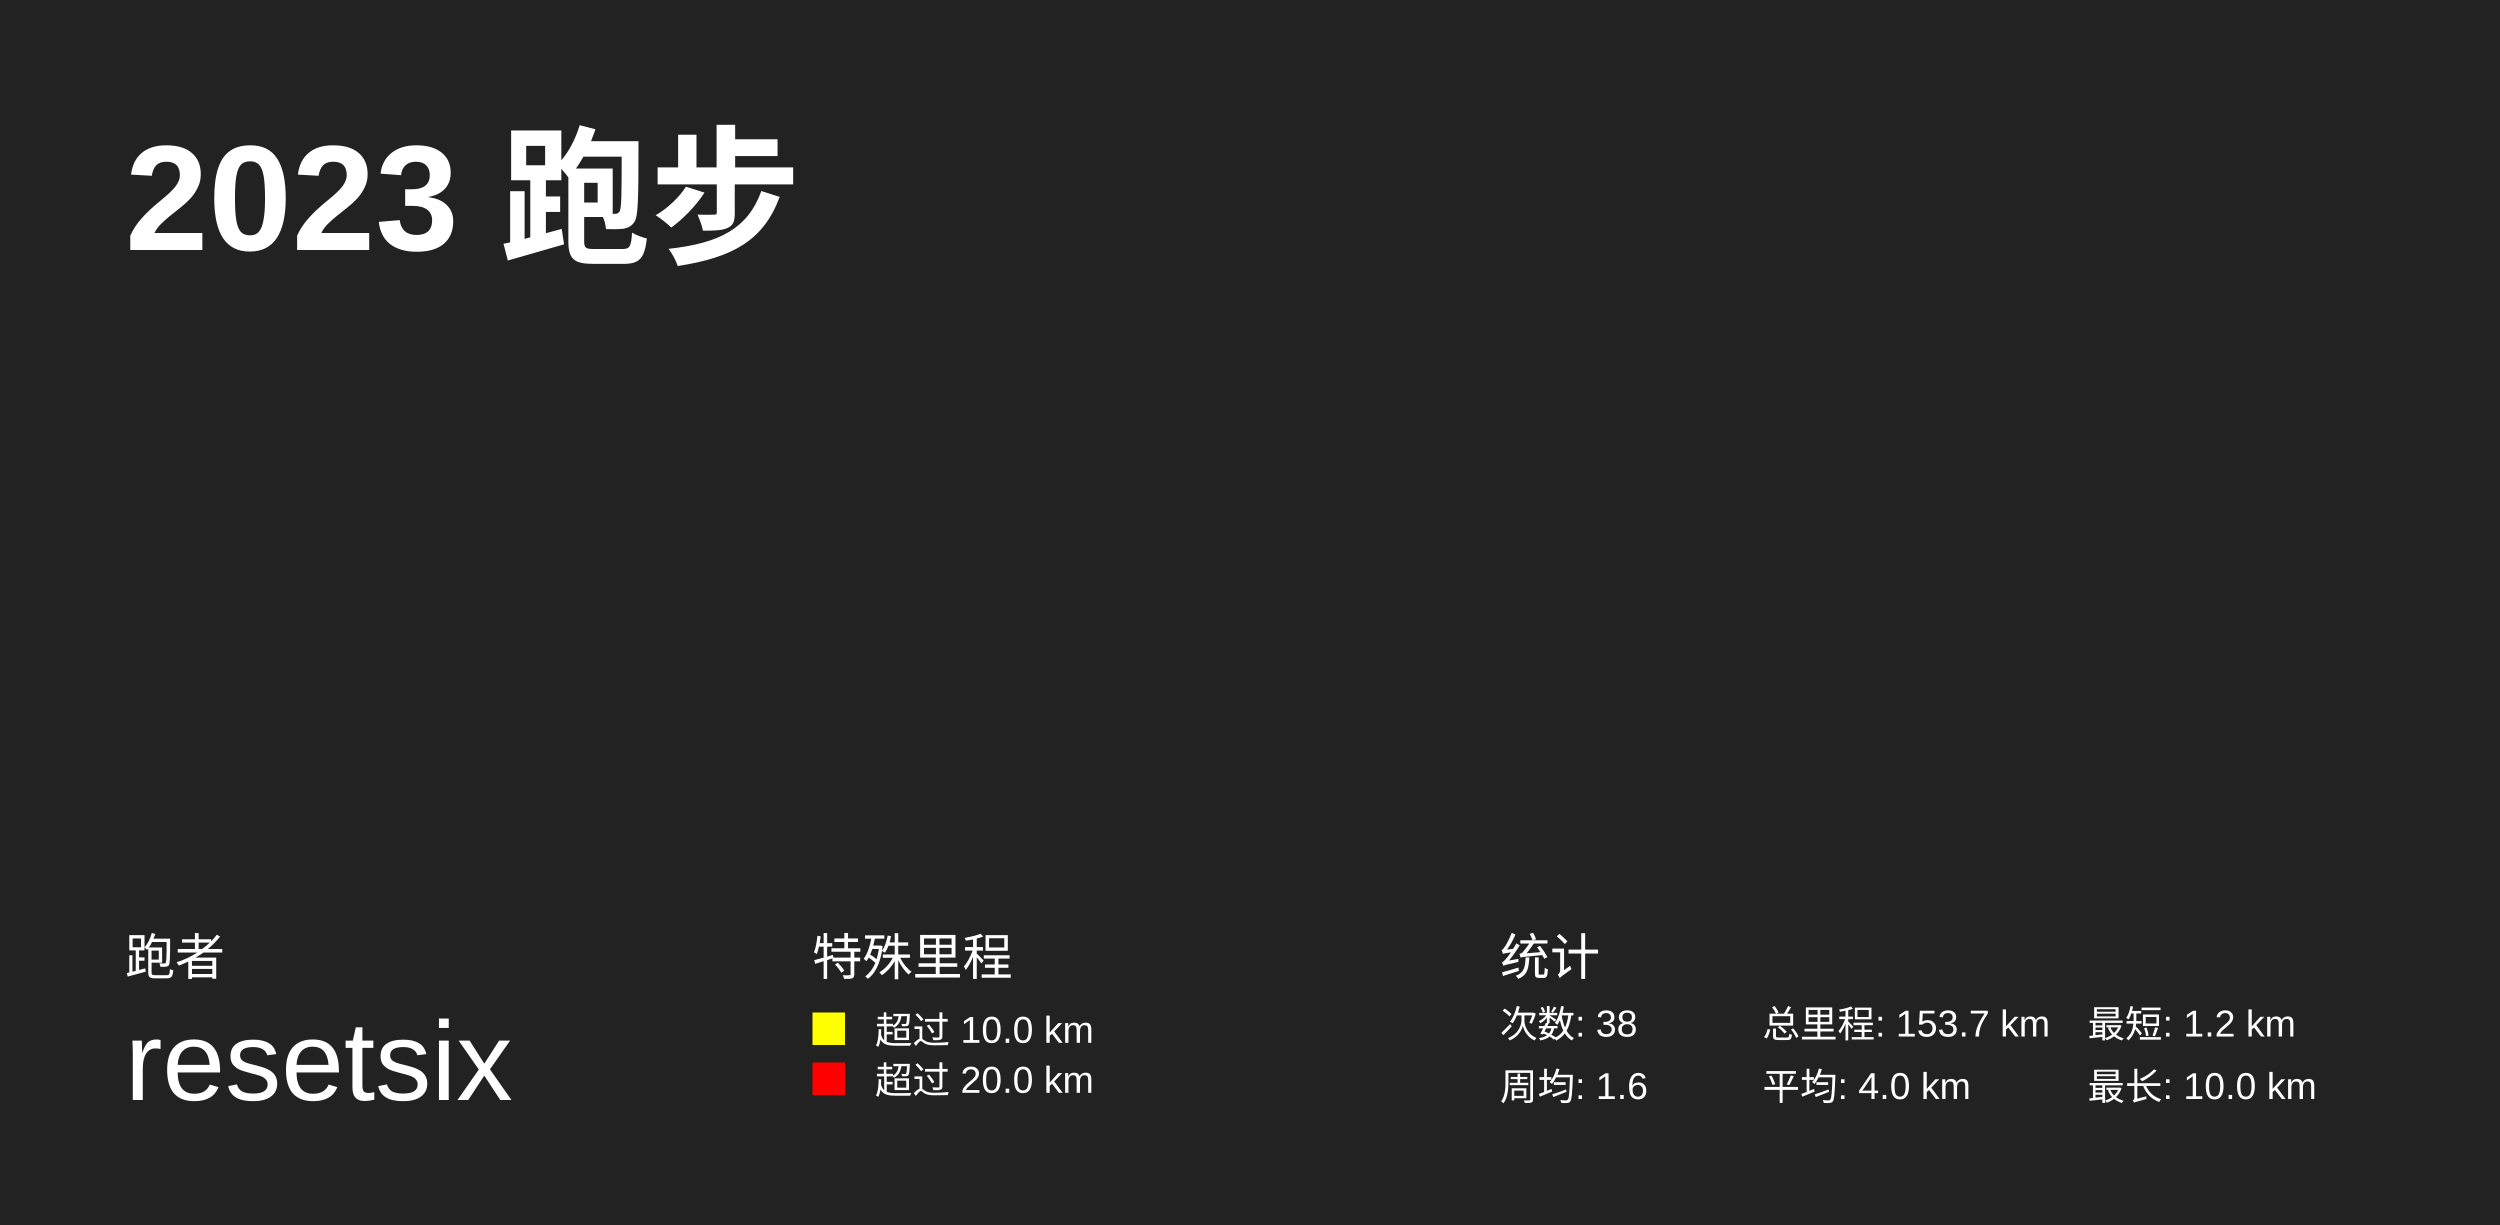
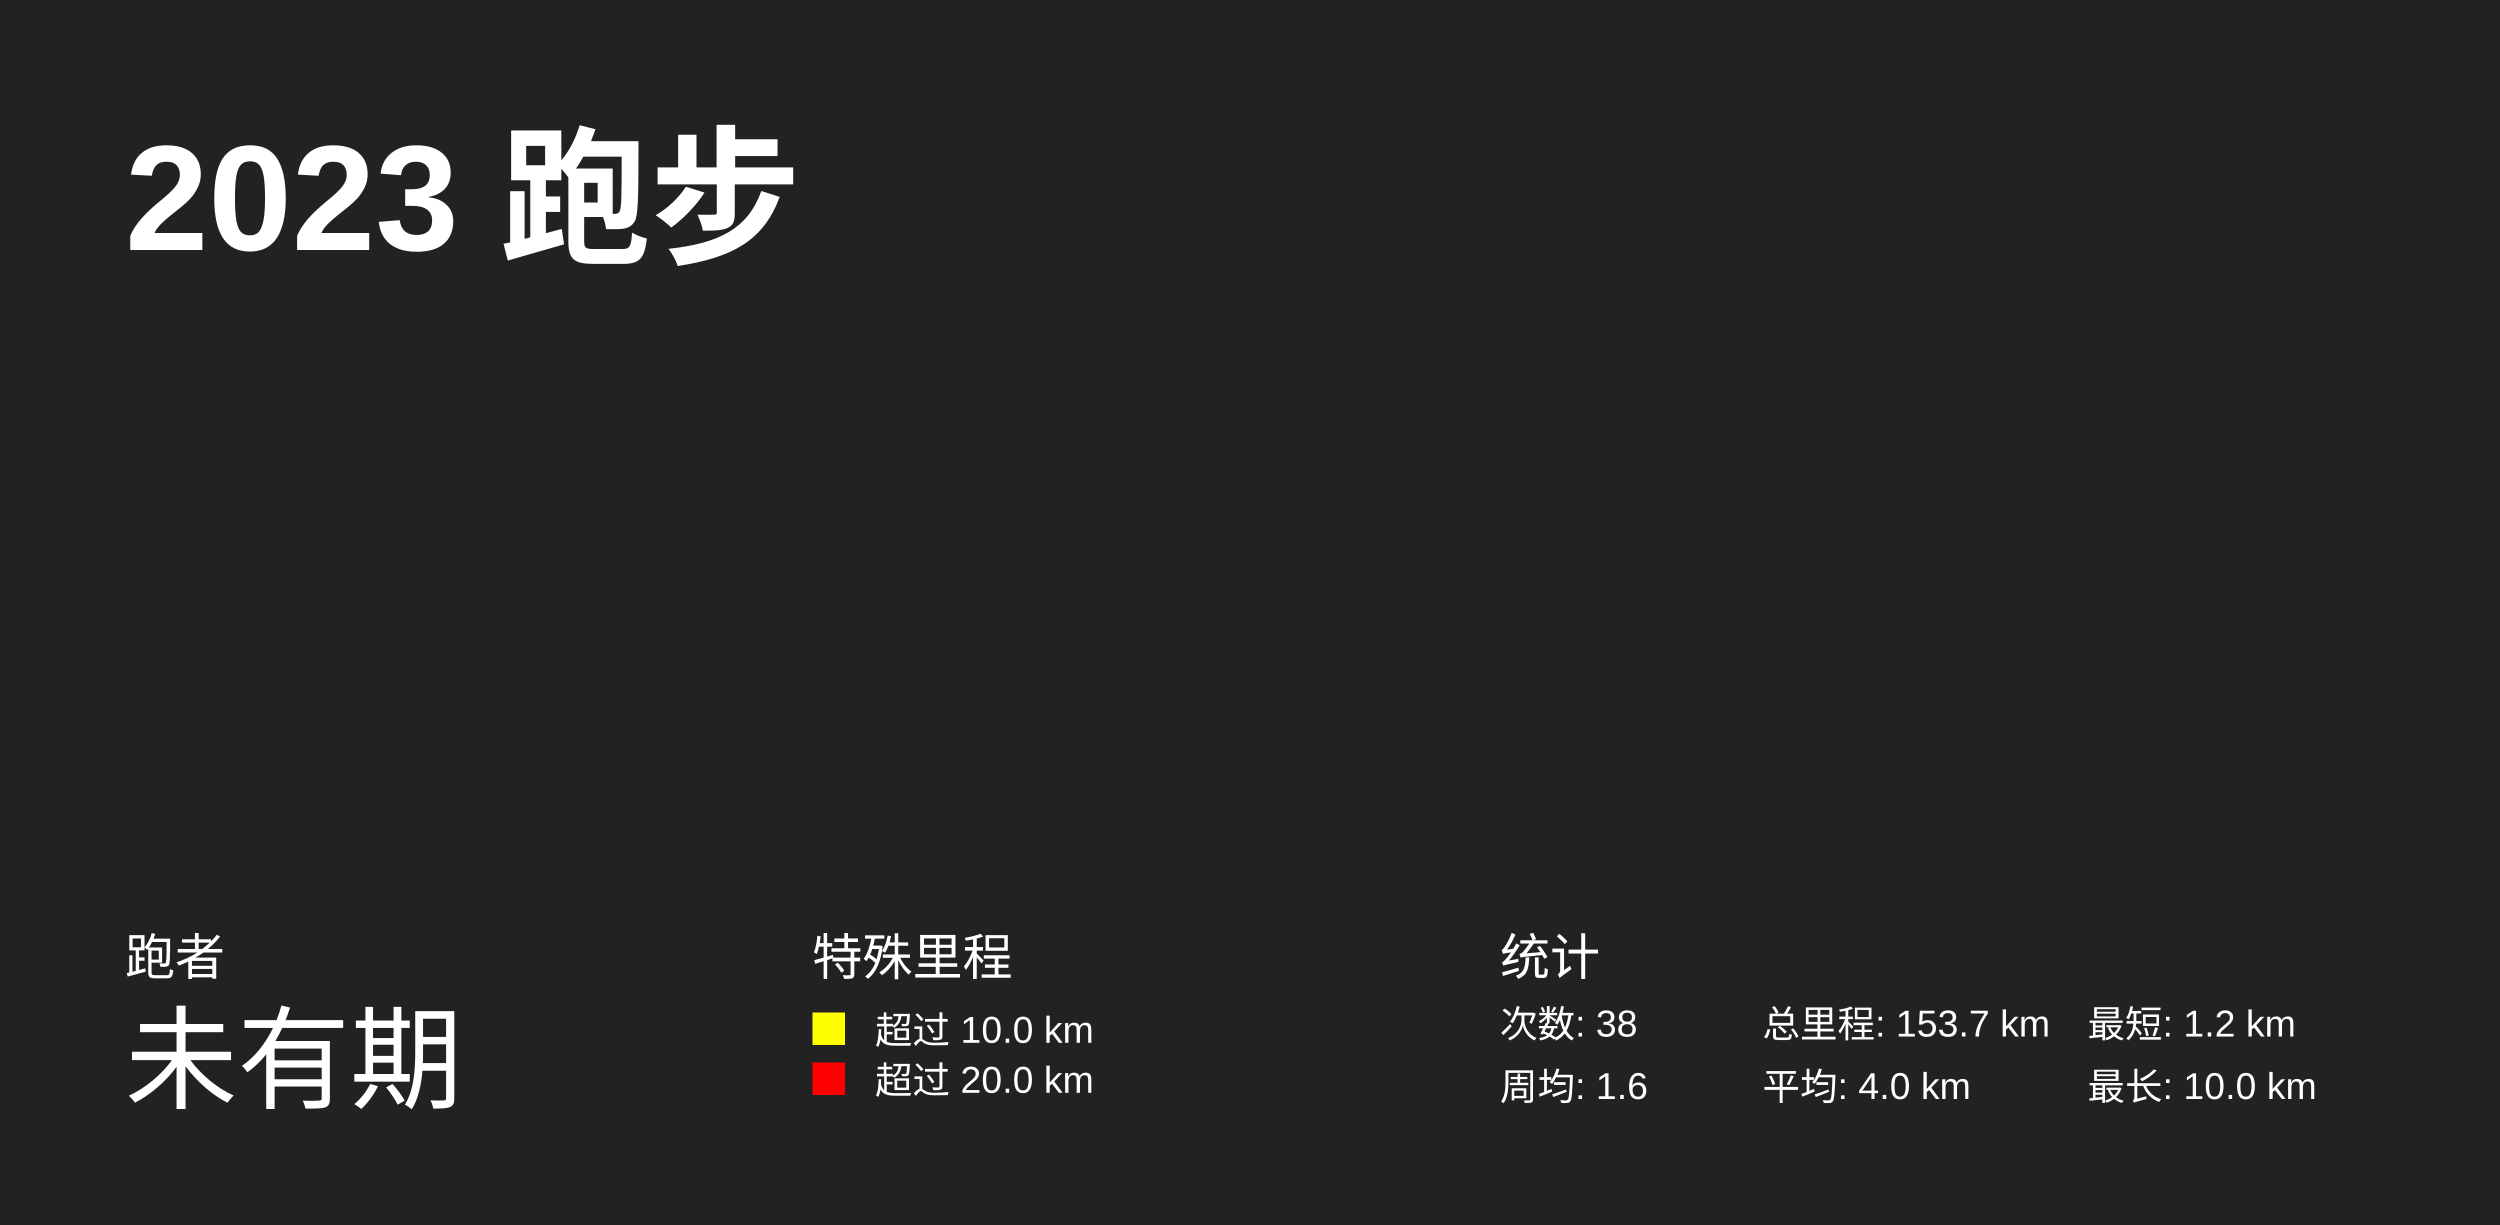
<svg xmlns="http://www.w3.org/2000/svg" baseProfile="full" height="98mm" version="1.1" viewBox="0,0,200,98" width="200mm">
  <defs>
    <pattern height="2" id="indoor-stripe" patternUnits="userSpaceOnUse" width="2">
      <line stroke="white" stroke-opacity="0.45" stroke-width="0.5" x1="0" x2="2" y1="2" y2="0" />
    </pattern>
  </defs>
  <rect fill="#222222" height="98" width="200" x="0" y="0" />
  <text fill="#FFFFFF" style="font-size:12px; font-family:Arial; font-weight:bold;" x="10" y="20">2023 跑步</text>
  <text fill="#FFFFFF" style="font-size:4px; font-family:Arial" x="10" y="78">跑者</text>
-   <text fill="#FFFFFF" style="font-size:9px; font-family:Arial" x="10" y="88">resetsix</text>
+   <text fill="#FFFFFF" style="font-size:9px; font-family:Arial" x="10" y="88">未有期</text>
  <text fill="#FFFFFF" style="font-size:4px; font-family:Arial" x="65" y="78">特殊里程</text>
  <rect fill="yellow" height="2.6" width="2.6" x="65" y="81" />
  <text fill="#FFFFFF" style="font-size:3px; font-family:Arial" x="70" y="83.5">超过 10.0 km</text>
  <rect fill="red" height="2.6" width="2.6" x="65" y="85" />
  <text fill="#FFFFFF" style="font-size:3px; font-family:Arial" x="70" y="87.5">超过 20.0 km</text>
  <text fill="#FFFFFF" style="font-size:4px; font-family:Arial" x="120" y="78">统计</text>
  <text fill="#FFFFFF" style="font-size:3px; font-family:Arial" x="120" y="83">次数: 38</text>
  <text fill="#FFFFFF" style="font-size:3px; font-family:Arial" x="120" y="88">周均: 1.6</text>
  <text fill="#FFFFFF" style="font-size:3px; font-family:Arial" x="141" y="83">总里程: 153.7 km</text>
  <text fill="#FFFFFF" style="font-size:3px; font-family:Arial" x="141" y="88">平均: 4.0 km</text>
  <text fill="#FFFFFF" style="font-size:3px; font-family:Arial" x="167" y="83">最短: 1.2 km</text>
  <text fill="#FFFFFF" style="font-size:3px; font-family:Arial" x="167" y="88">最长: 10.0 km</text>
</svg>
